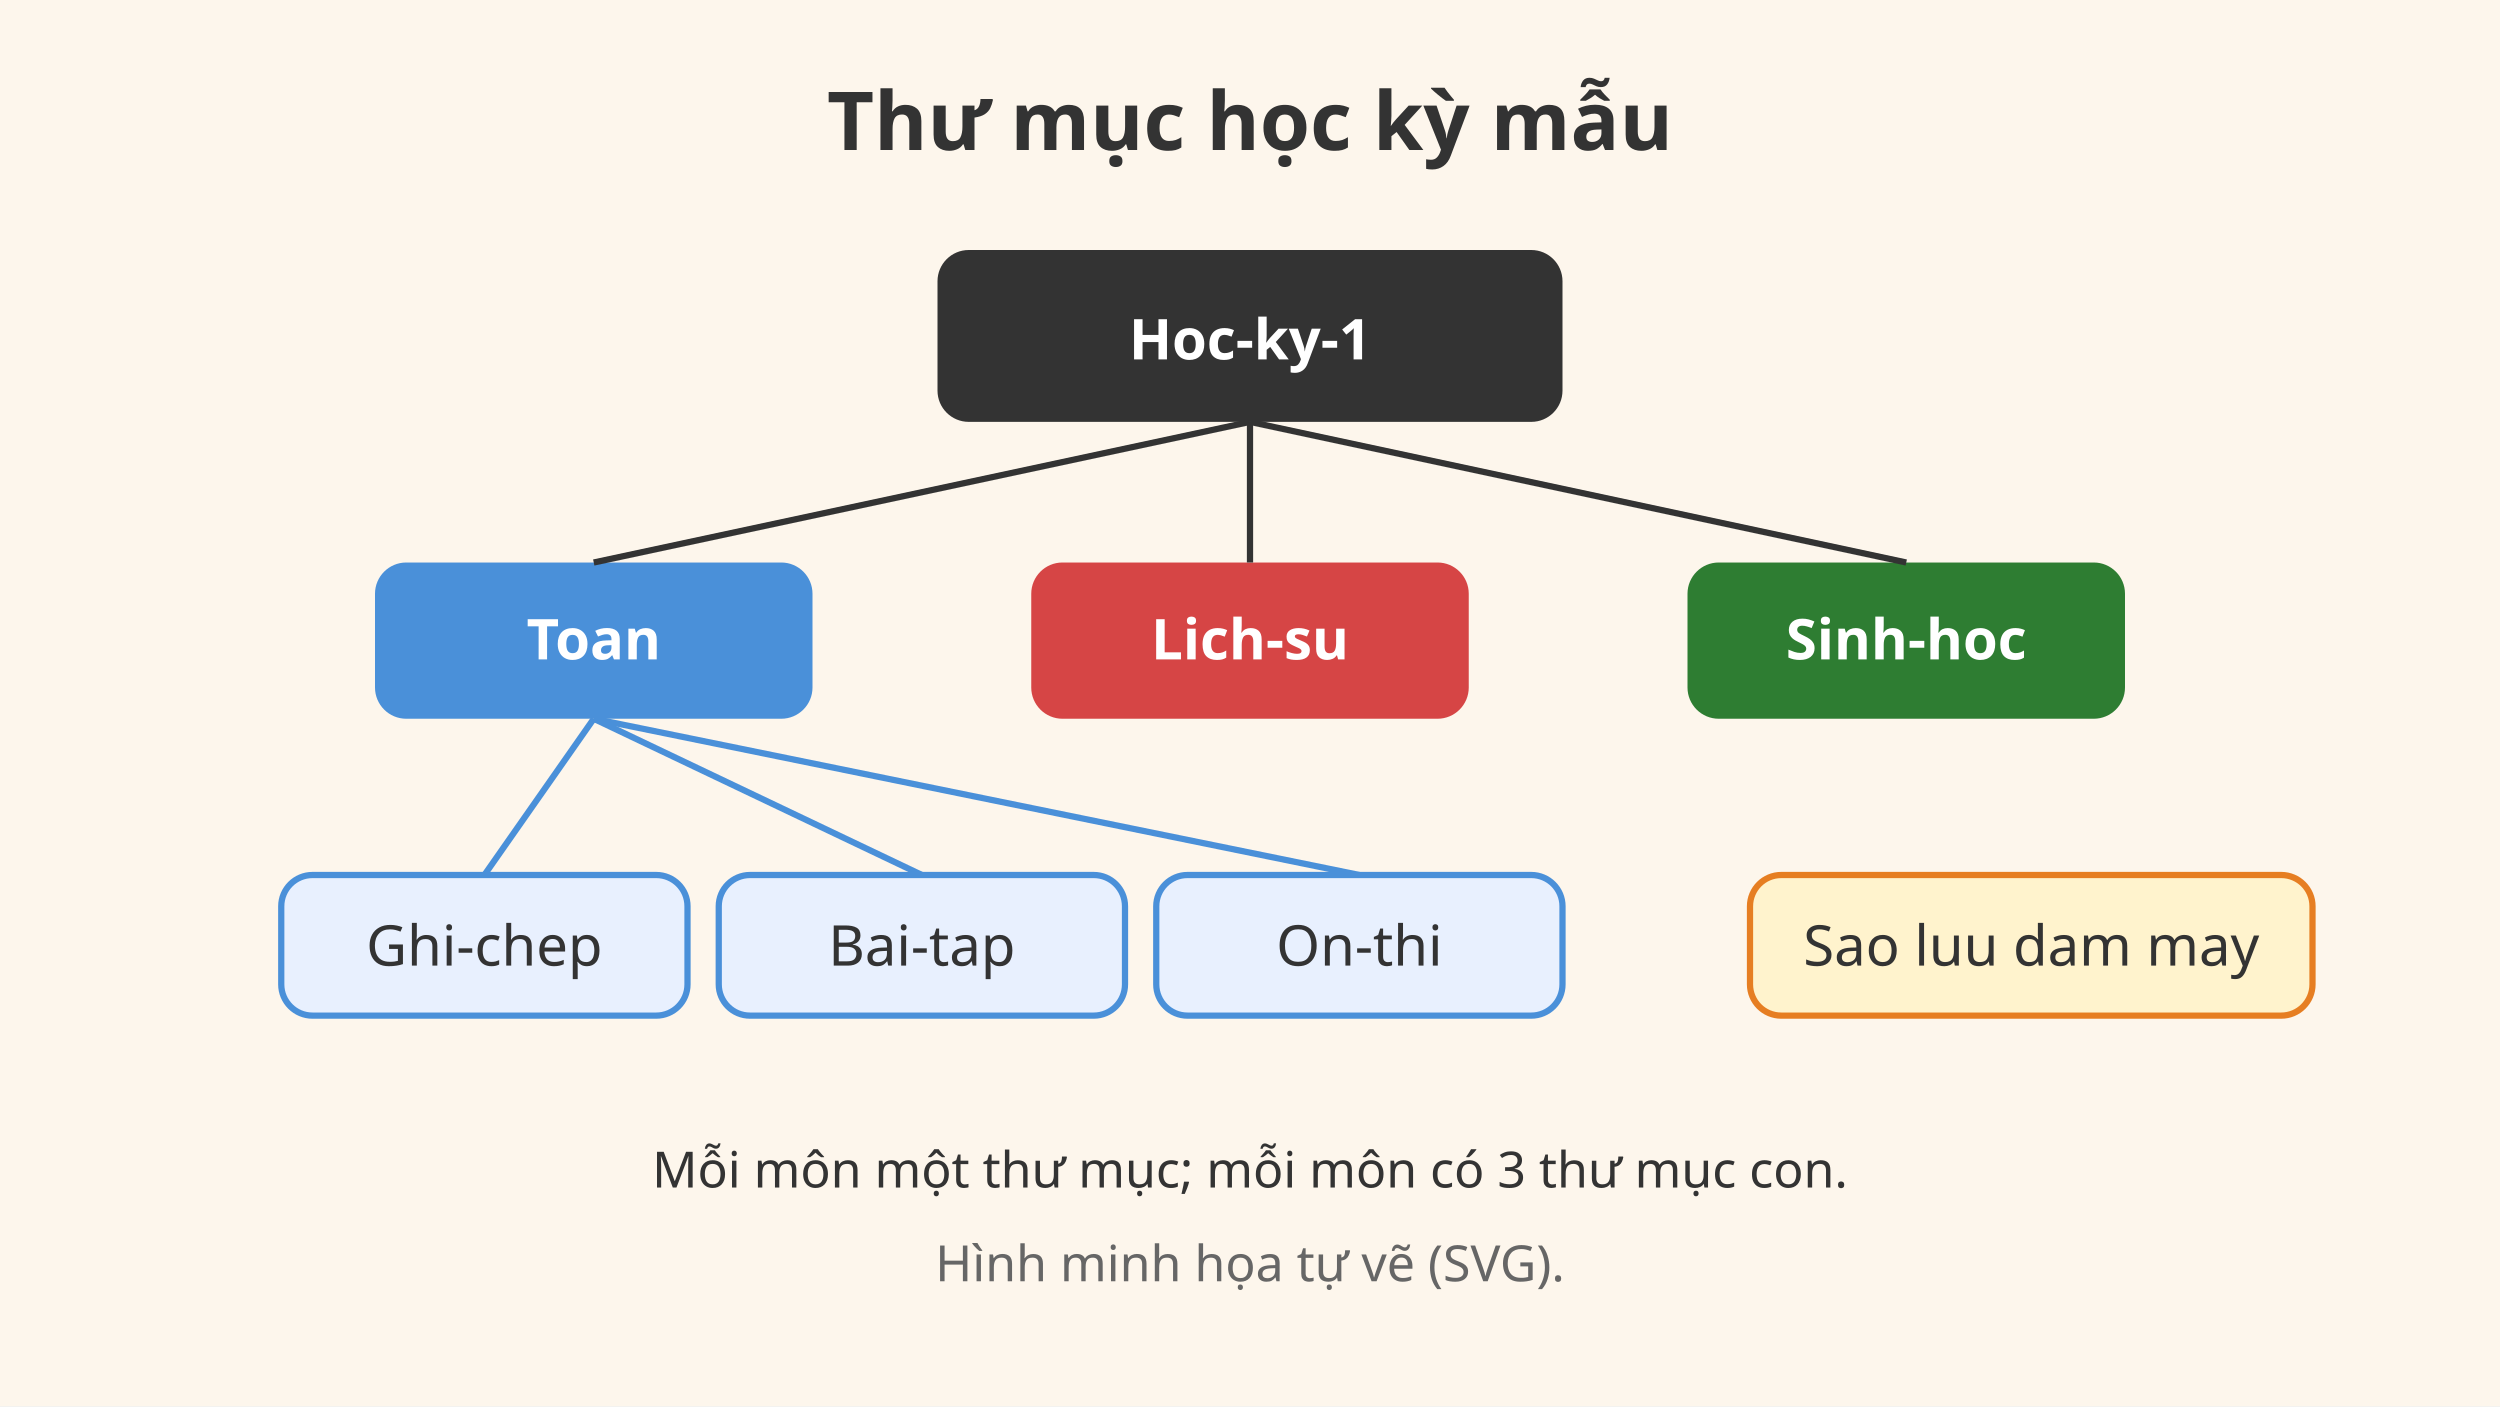
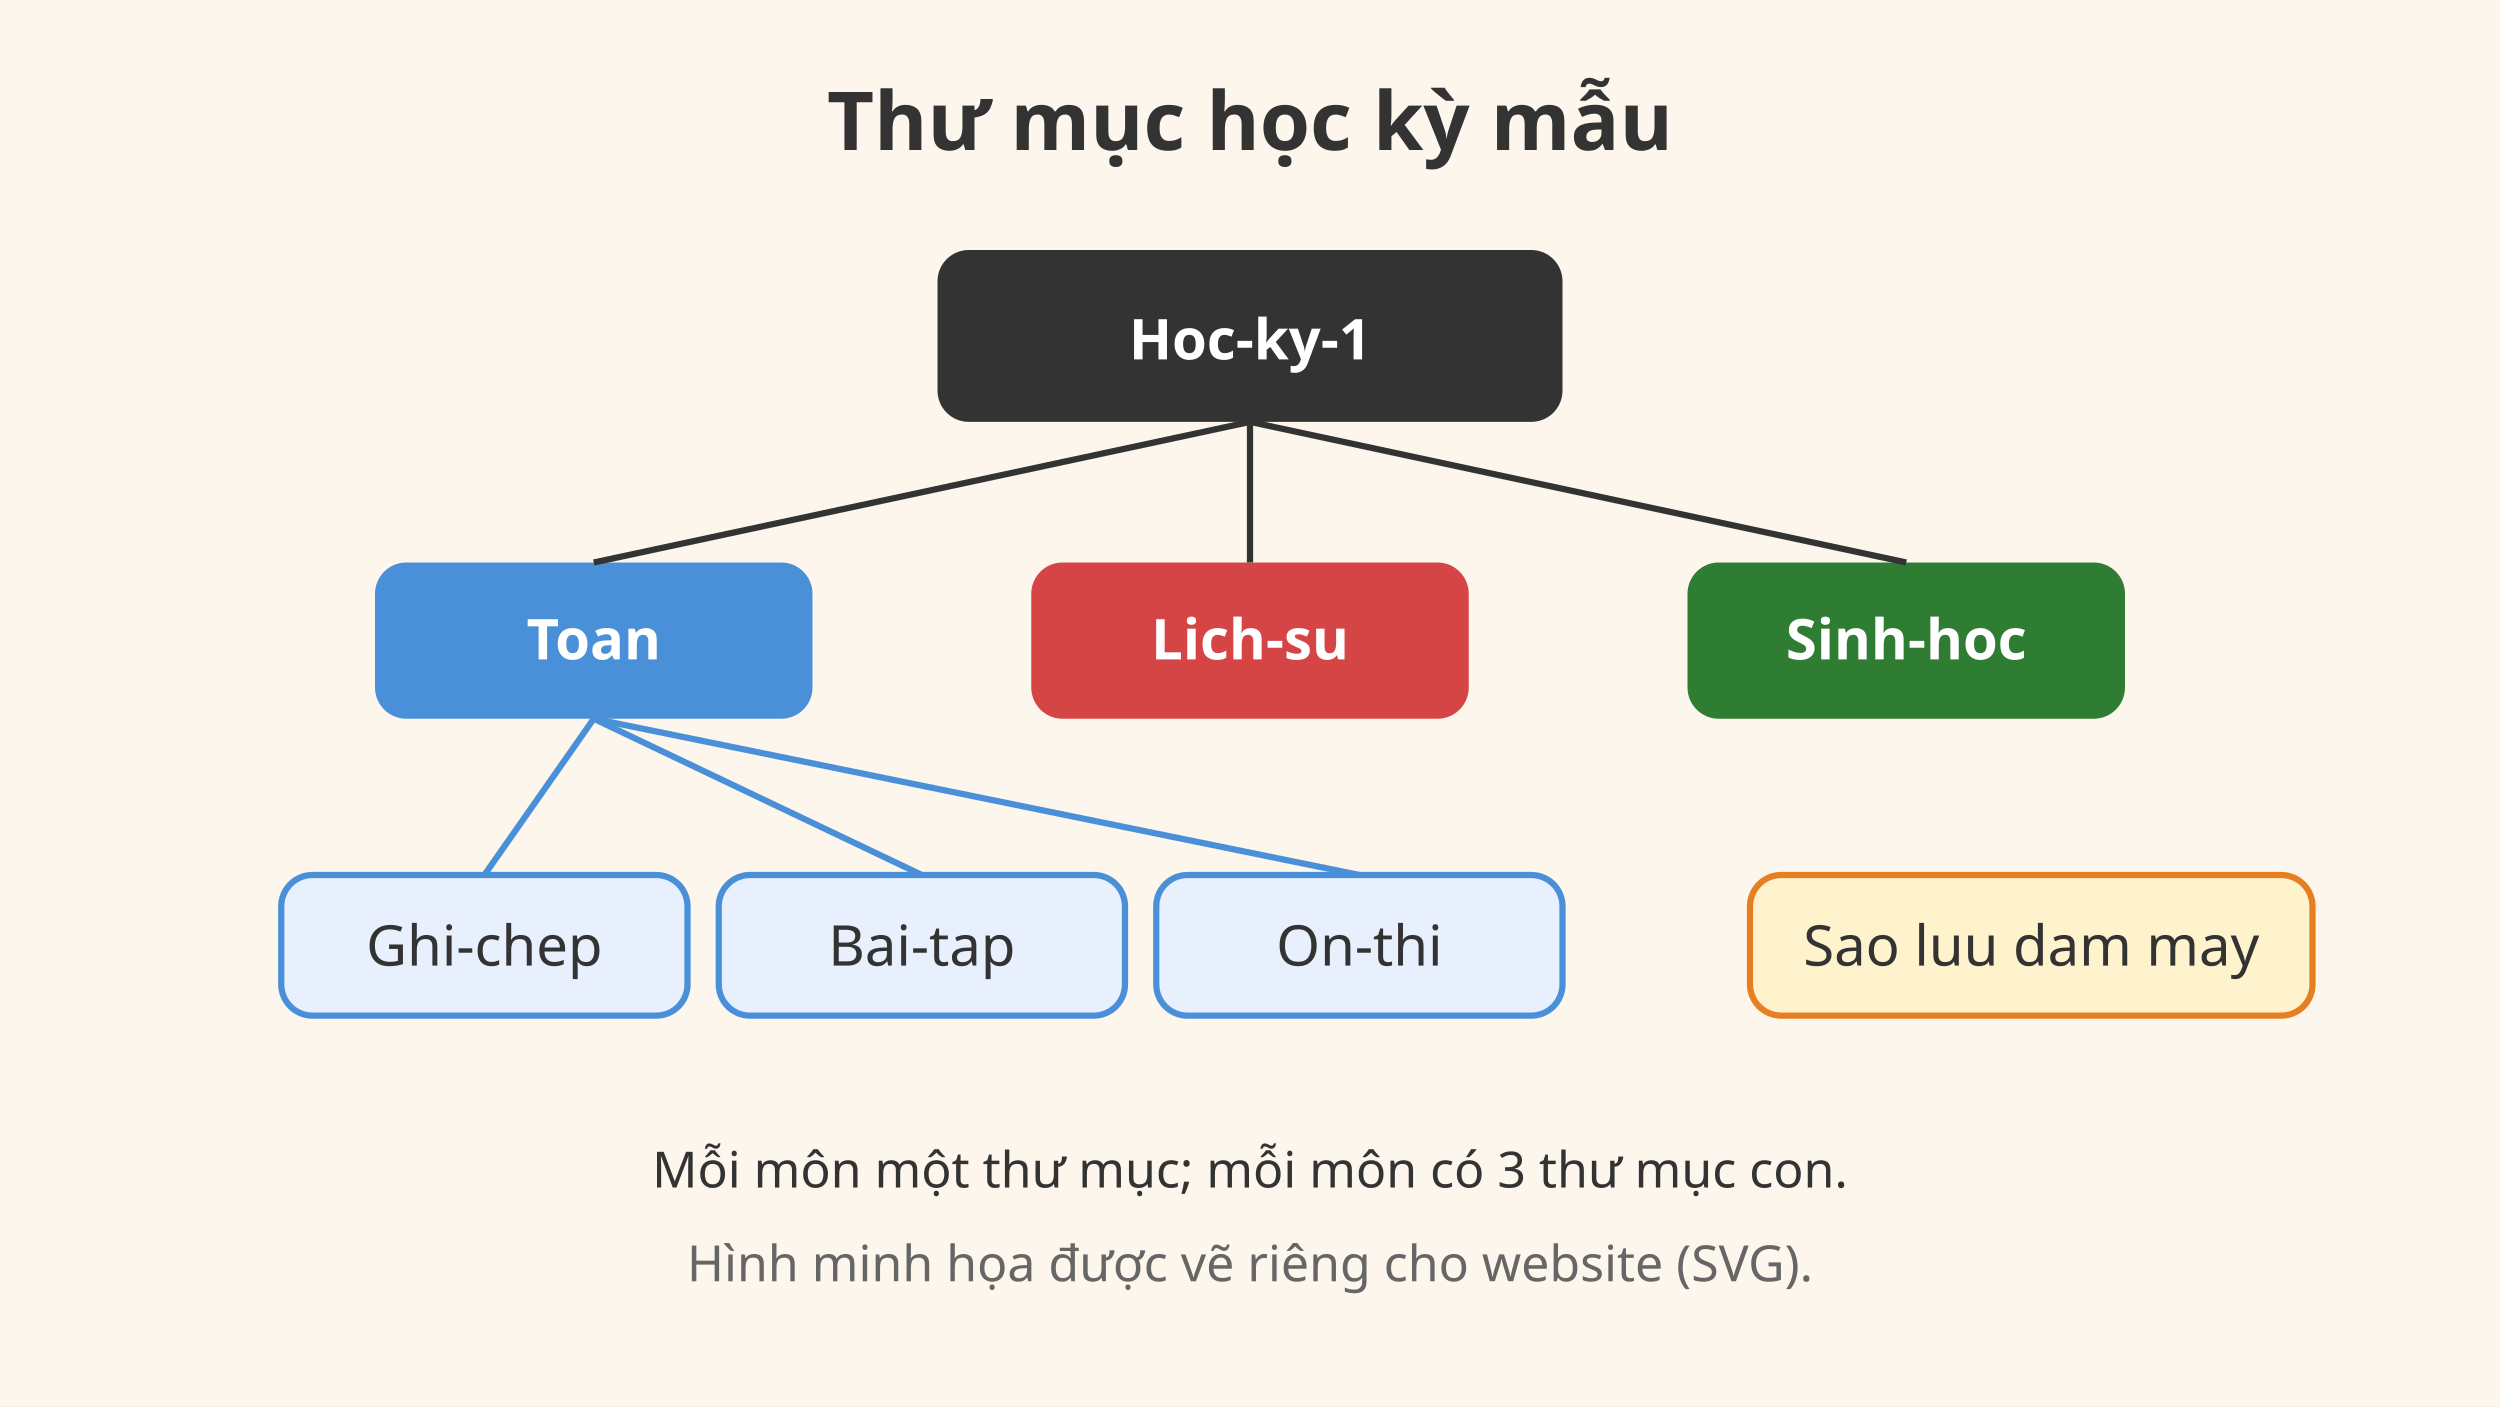
<svg xmlns="http://www.w3.org/2000/svg" width="800" height="450" viewBox="0 0 800 450" role="img" aria-label="Sơ đồ thư mục học kỳ: thư mục gốc theo học kỳ, bên trong là thư mục từng môn, mỗi môn có ba thư mục con là Ghi chép, Bài tập và Ôn thi">
  <rect width="800" height="450" fill="#fdf6ec" />
  <text x="400" y="48" font-family="sans-serif" font-size="26" font-weight="bold" text-anchor="middle" fill="#333333">Thư mục học kỳ mẫu</text>
  <g font-family="sans-serif" font-size="18" text-anchor="middle">
    <rect x="300" y="80" width="200" height="55" rx="10" fill="#333333" />
    <text x="400" y="115" fill="#ffffff" font-weight="bold">Hoc-ky-1</text>
    <rect x="120" y="180" width="140" height="50" rx="10" fill="#4a90d9" />
    <text x="190" y="211" fill="#ffffff" font-weight="bold">Toan</text>
    <rect x="330" y="180" width="140" height="50" rx="10" fill="#d64545" />
    <text x="400" y="211" fill="#ffffff" font-weight="bold">Lich-su</text>
    <rect x="540" y="180" width="140" height="50" rx="10" fill="#2e7d32" />
    <text x="610" y="211" fill="#ffffff" font-weight="bold">Sinh-hoc</text>
    <rect x="90" y="280" width="130" height="45" rx="10" fill="#e8f0fe" stroke="#4a90d9" stroke-width="2" />
    <text x="155" y="309" fill="#333333">Ghi-chep</text>
    <rect x="230" y="280" width="130" height="45" rx="10" fill="#e8f0fe" stroke="#4a90d9" stroke-width="2" />
    <text x="295" y="309" fill="#333333">Bai-tap</text>
    <rect x="370" y="280" width="130" height="45" rx="10" fill="#e8f0fe" stroke="#4a90d9" stroke-width="2" />
    <text x="435" y="309" fill="#333333">On-thi</text>
    <rect x="560" y="280" width="180" height="45" rx="10" fill="#fff3cd" stroke="#e67e22" stroke-width="2" />
    <text x="650" y="309" fill="#333333">Sao luu dam may</text>
  </g>
  <line x1="400" y1="135" x2="190" y2="180" stroke="#333333" stroke-width="2" />
  <line x1="400" y1="135" x2="400" y2="180" stroke="#333333" stroke-width="2" />
  <line x1="400" y1="135" x2="610" y2="180" stroke="#333333" stroke-width="2" />
  <line x1="190" y1="230" x2="155" y2="280" stroke="#4a90d9" stroke-width="2" />
  <line x1="190" y1="230" x2="295" y2="280" stroke="#4a90d9" stroke-width="2" />
  <line x1="190" y1="230" x2="435" y2="280" stroke="#4a90d9" stroke-width="2" />
  <text x="400" y="380" font-family="sans-serif" font-size="16" text-anchor="middle" fill="#333333">Mỗi môn một thư mục; mỗi môn có 3 thư mục con.</text>
-   <text x="400" y="410" font-family="sans-serif" font-size="16" text-anchor="middle" fill="#666666">Hình minh họa tự vẽ (SVG).</text>
+   <text x="400" y="410" font-family="sans-serif" font-size="16" text-anchor="middle" fill="#666666">Hình minh họa được vẽ riêng cho website (SVG).</text>
</svg>
